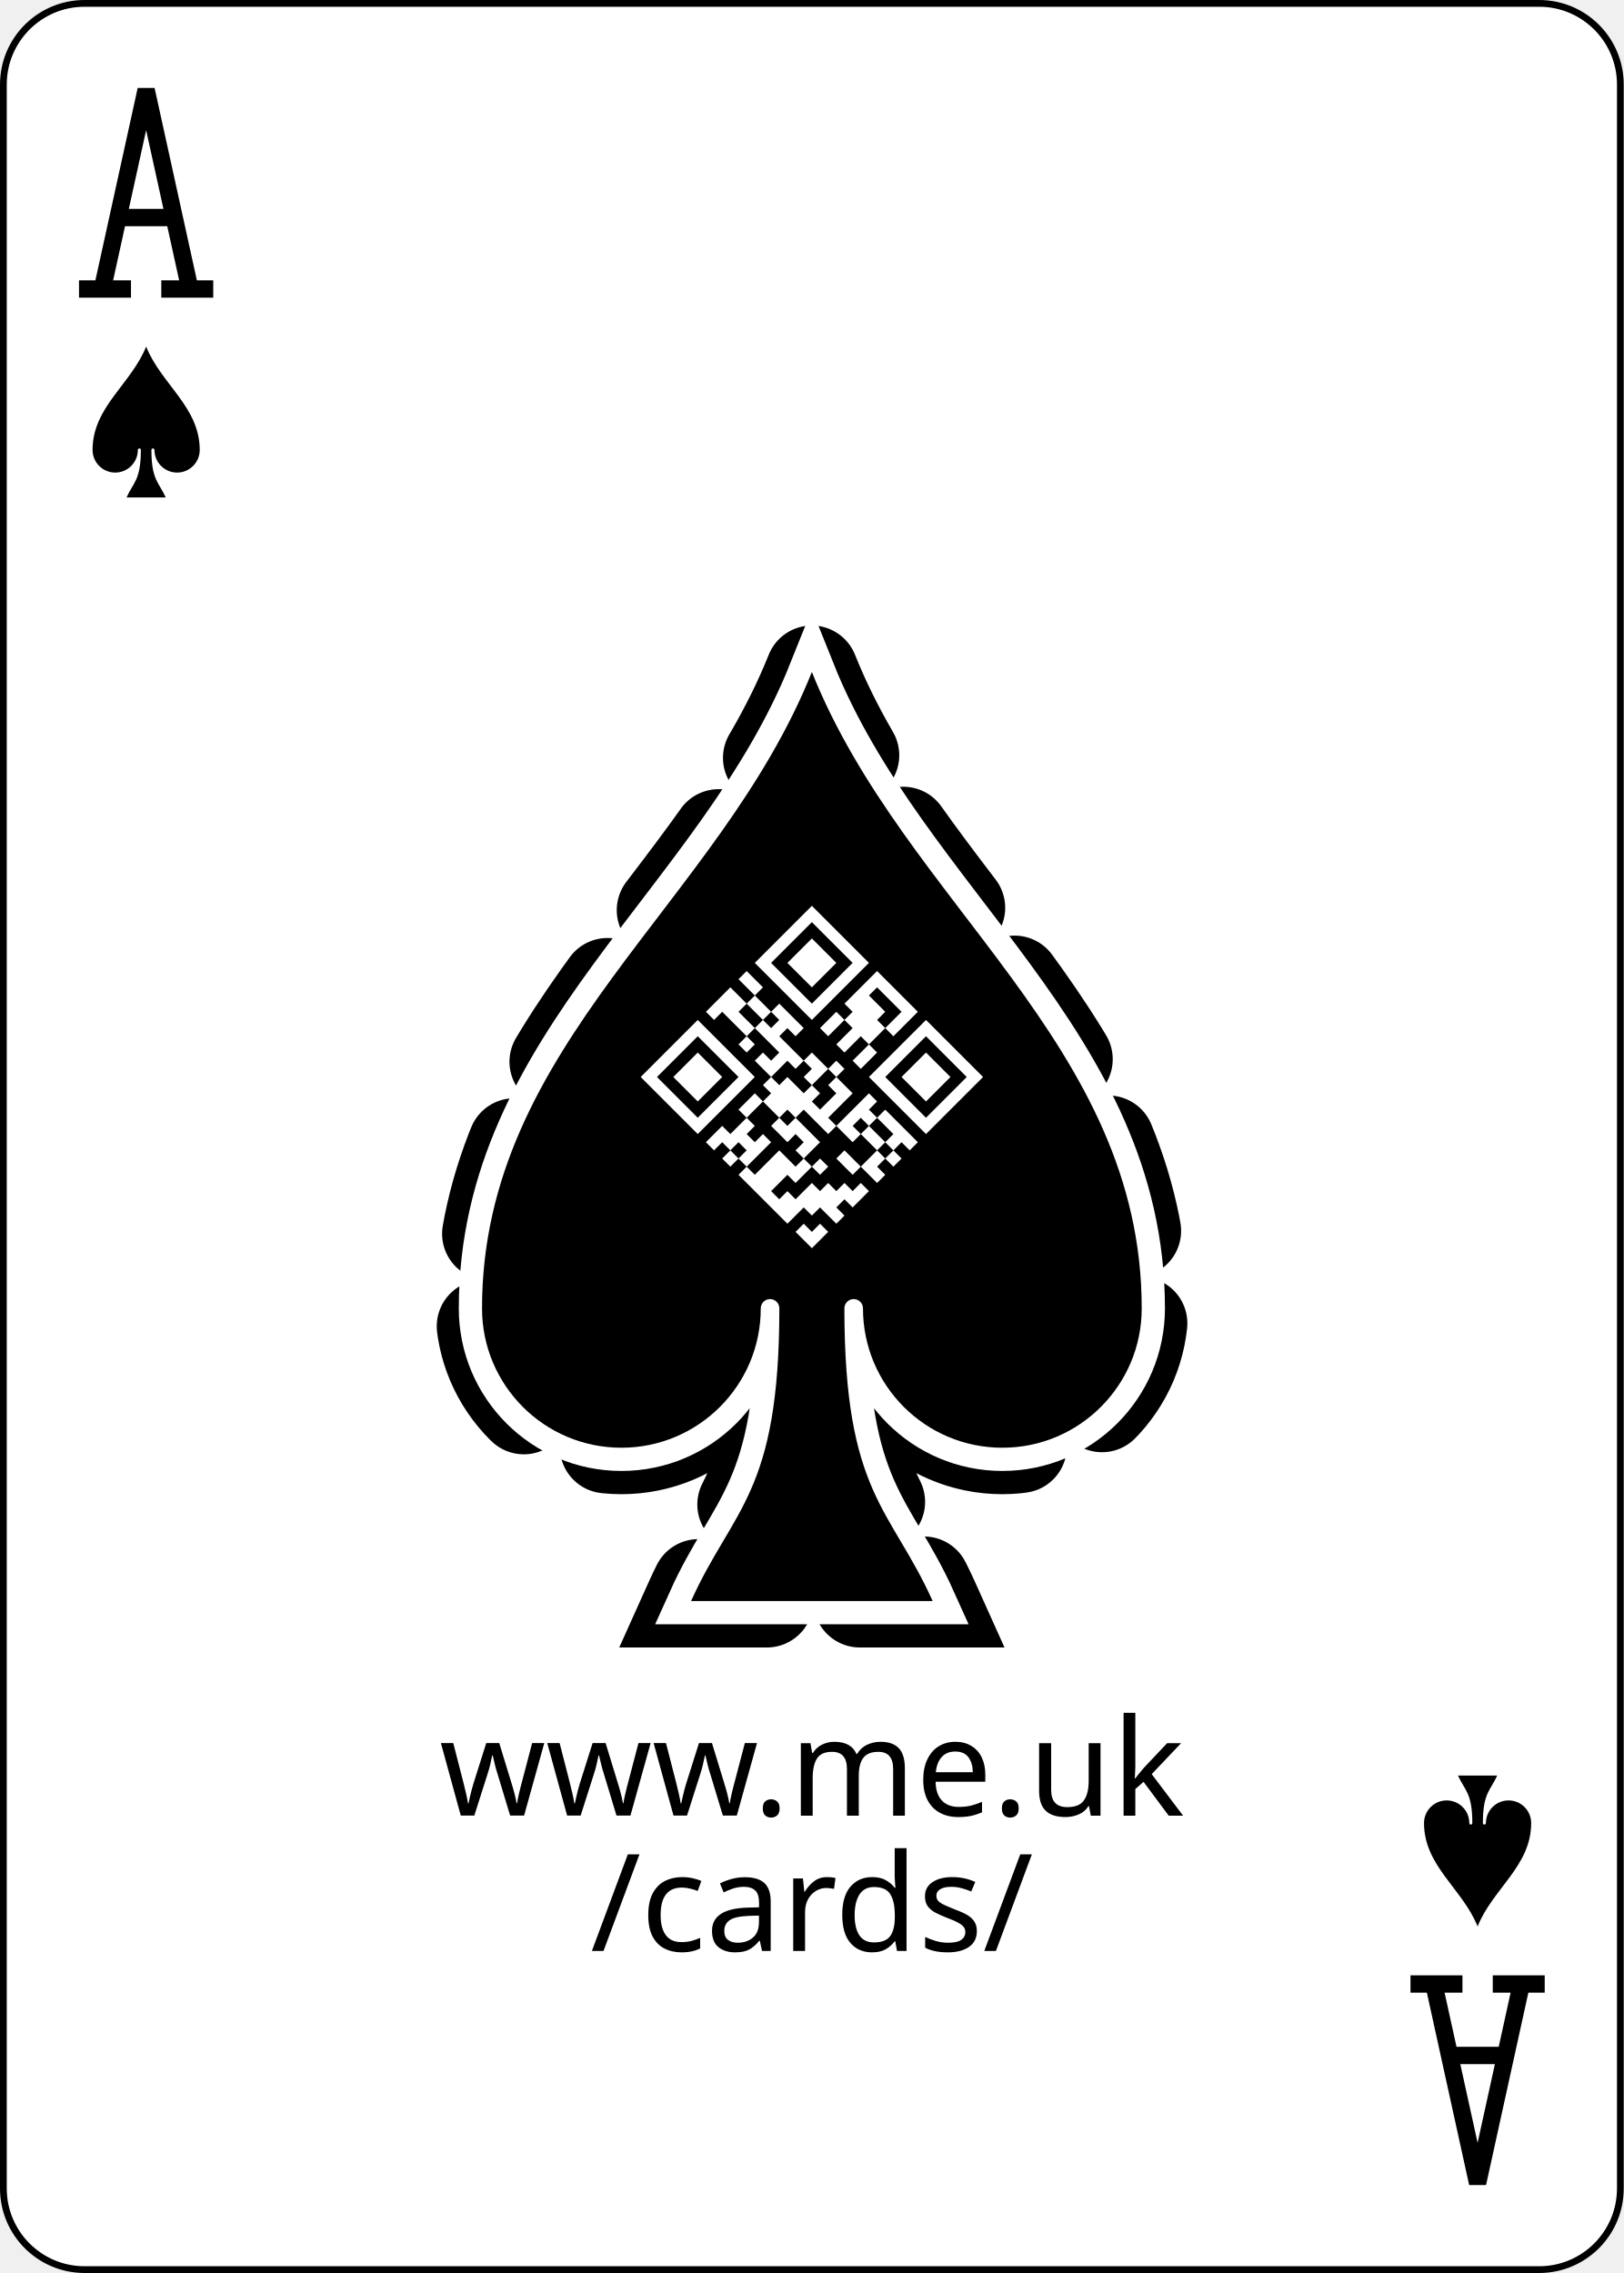
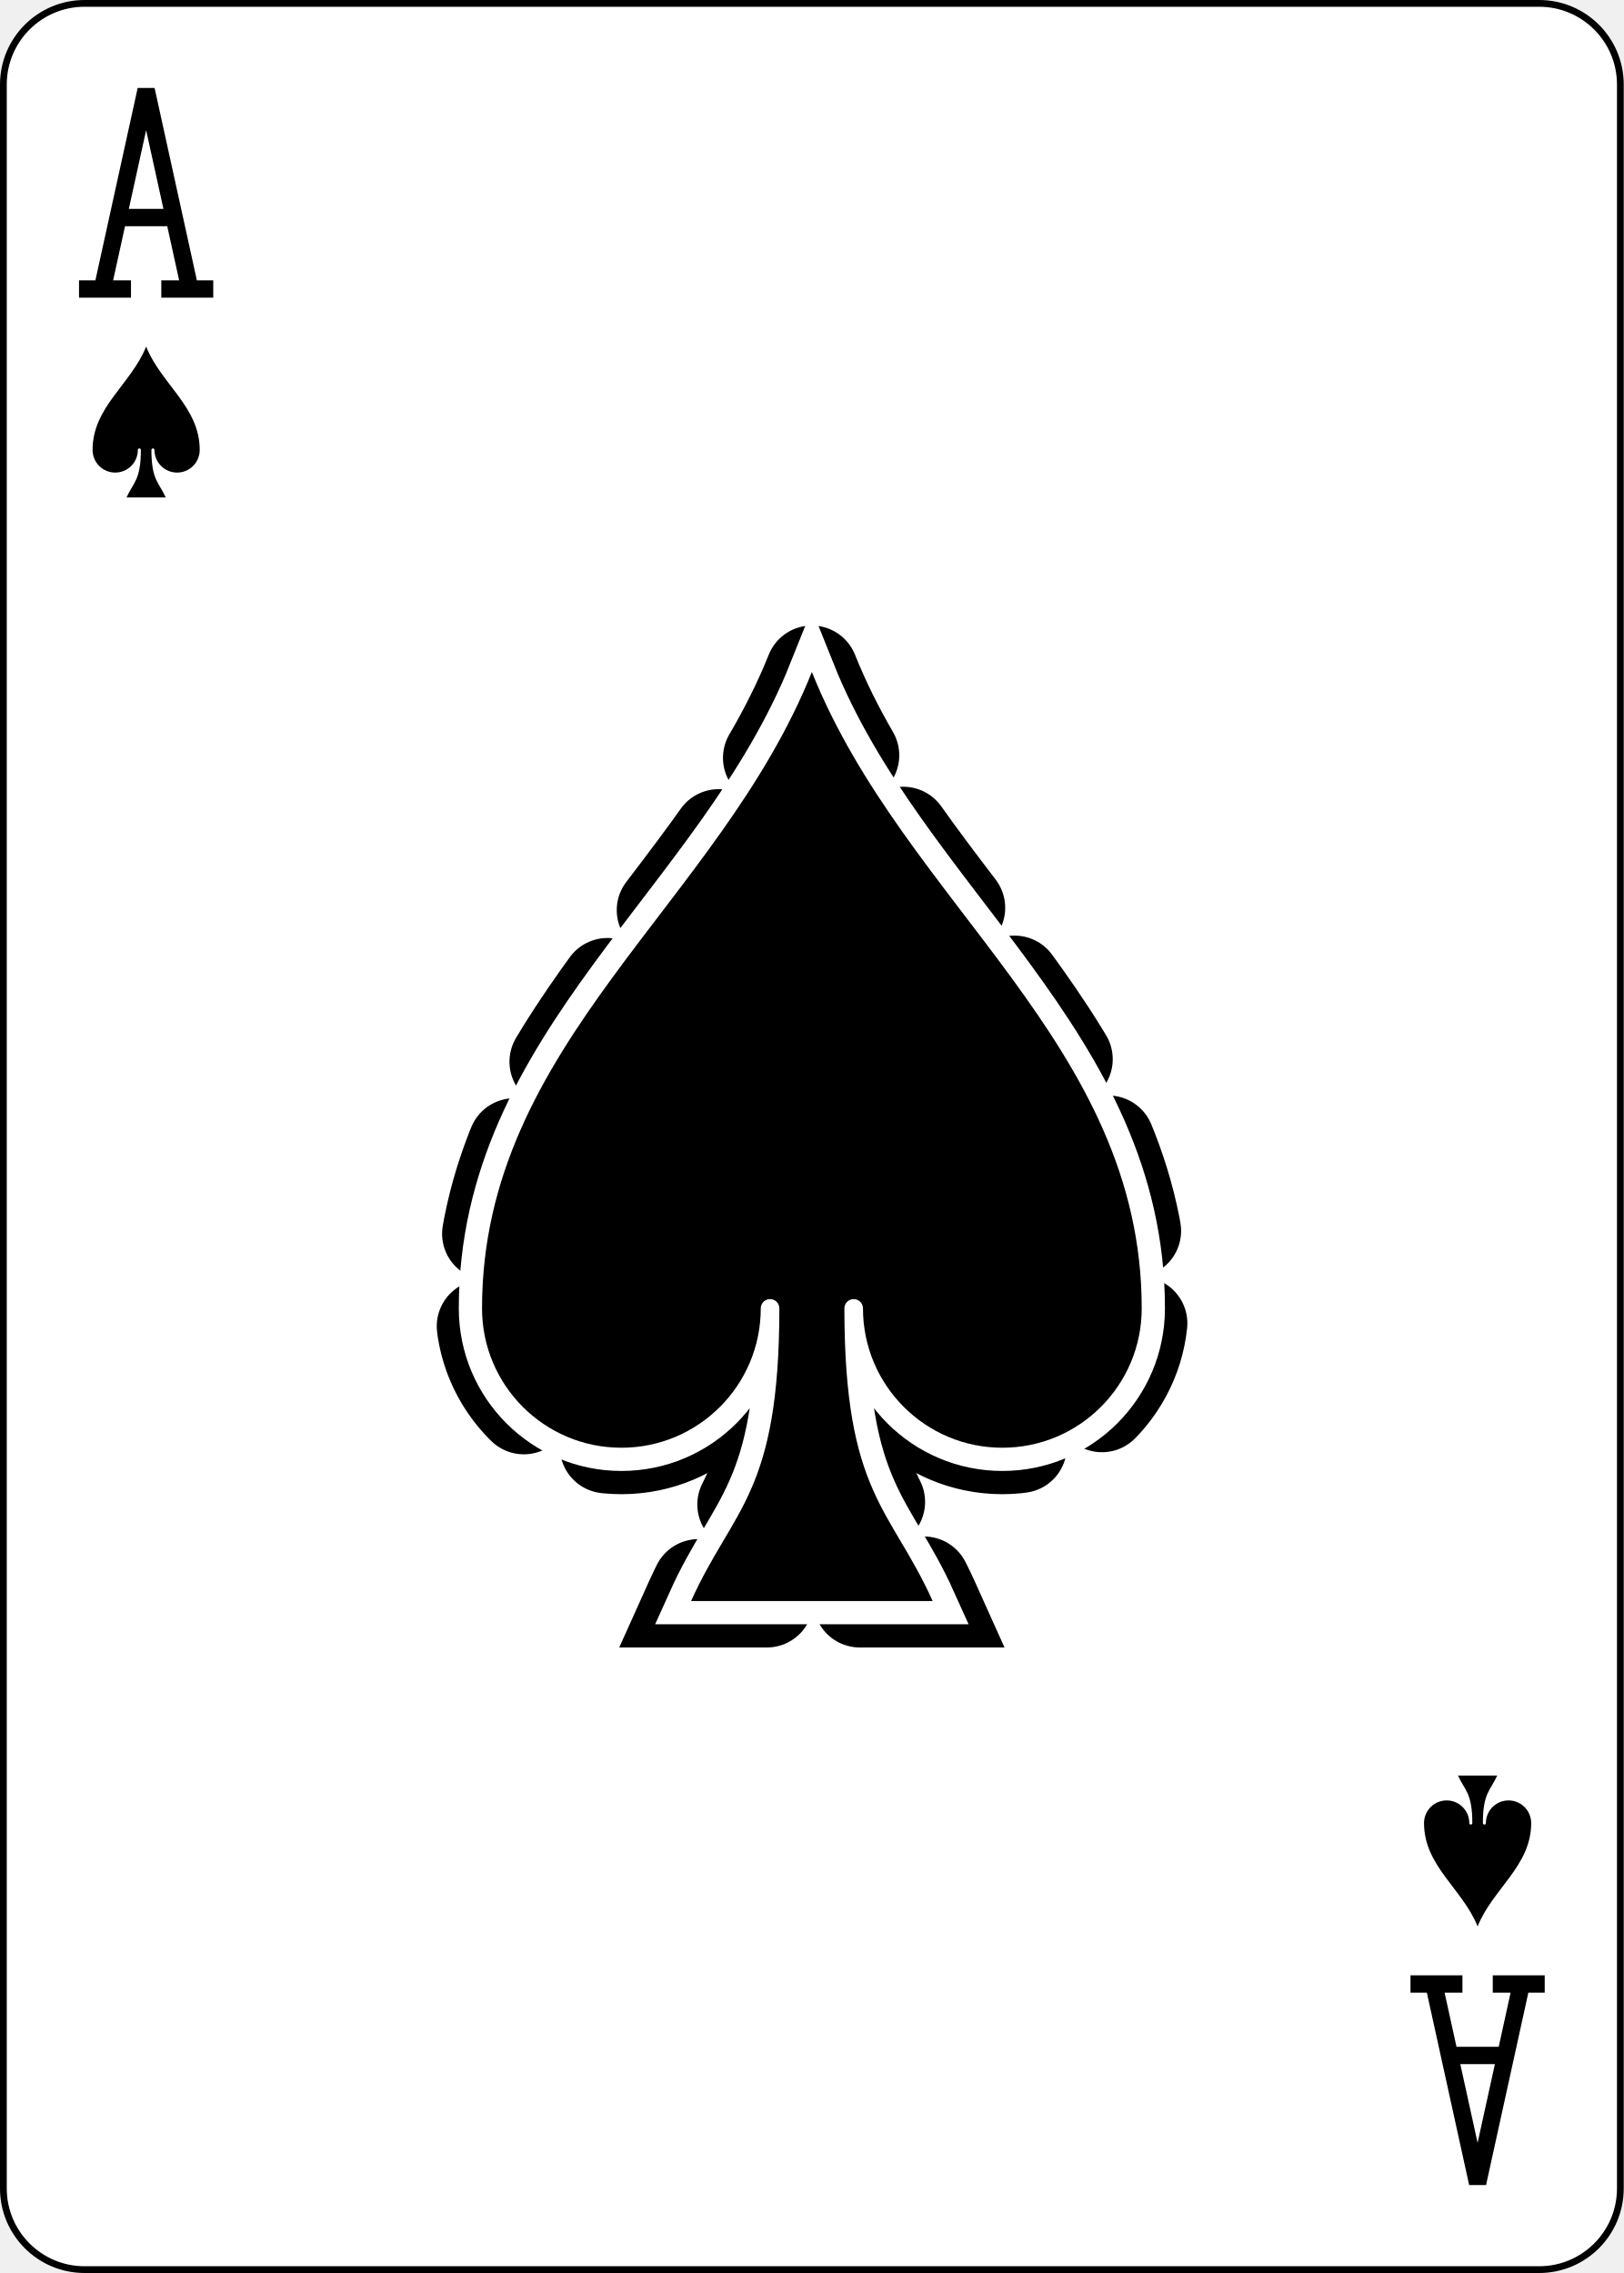
<svg xmlns="http://www.w3.org/2000/svg" xmlns:xlink="http://www.w3.org/1999/xlink" class="card" face="AS" height="3.5in" preserveAspectRatio="none" viewBox="-120 -168 240 336" width="2.5in">
  <defs>
    <symbol id="VSA" viewBox="-500 -500 1000 1000" preserveAspectRatio="xMinYMid">
      <path d="M-270 460L-110 460M-200 450L0 -460L200 450M110 460L270 460M-120 130L120 130" stroke="black" stroke-width="80" stroke-linecap="square" stroke-miterlimit="1.5" fill="none" />
    </symbol>
    <symbol id="SSA" viewBox="-600 -600 1200 1200" preserveAspectRatio="xMinYMid">
      <path d="M0 -500C100 -250 355 -100 355 185A150 150 0 0 1 55 185A10 10 0 0 0 35 185C35 385 85 400 130 500L-130 500C-85 400 -35 385 -35 185A10 10 0 0 0 -55 185A150 150 0 0 1 -355 185C-355 -100 -100 -250 0 -500Z" />
    </symbol>
  </defs>
  <rect width="239" height="335" x="-119.5" y="-167.5" rx="12" ry="12" fill="white" stroke="black" />
  <use xlink:href="#SSA" fill="black" height="164.8" width="164.8" x="-82.4" y="-82.4" stroke="black" stroke-width="100" stroke-dasharray="100,100" stroke-linecap="round" />
  <use xlink:href="#SSA" fill="black" height="164.8" width="164.8" x="-82.4" y="-82.4" stroke="white" stroke-width="50" />
  <use xlink:href="#SSA" fill="black" height="164.8" width="164.8" x="-82.4" y="-82.4" />
-   <path transform="translate(0,-10)rotate(45)scale(1.704)translate(-14,-14)" fill="white" stroke="none" d="M4,4h7v7h-7M5,5v5h5v-5M12,4h5v3h-1v2h1v2h-1v-2h-1v2h-1v-2h-1v2h-1v-2h1v-1h-1M13,5v1h2v1h1v-2M18,4h7v7h-7M19,5v5h5v-5M6,6h3v3h-3M20,6h3v3h-3M4,12h2v1h2v-1h3v1h-1v1h3v-1h2v-1h1v1h2v3h1v-4h1v1h1v-1h4v1h-1v1h1v1h-1v1h1v1h-2v1h-2v-1h2v-2h-2v1h-2v1h-3v1h3v2h1v-1h1v1h-1v2h-1v2h1v-1h1v-2h1v-1h1v-1h1v-1h1v2h-1v1h1v1h-2v1h-1v2h-6v-1h-1v1h-1v-1h-1v1h-1v-2h1v-2h-1v-2h1v-1h-1v-1h-2v-1h1v-1h-3v1h1v1h-1v-1h-3v1h-1v-3h2v-1h-2M8,13v1h1v-1M15,13v2h1v1h1v-2h-1v-1M21,13v1h2v-1M6,14v1h2v-1M13,14v1h-1v2h1v-1h2v-1h-1v-1M20,14v1h1v-1M23,14v1h1v-1M15,18v1h1v-1M4,18h7v7h-7M5,19v5h5v-5M13,19v2h1v1h1v-1h1v3h1v-3h2v-1h-1v-1h-1v1h-2v-1M6,20h3v3h-3M14,23v1h1v-1M24,23h1v2h-2v-1h1" />
-   <text font-size="20" font-family="Bariol" fill="black" text-anchor="middle" y="100.4">www.me.uk</text>
-   <text font-size="20" font-family="Bariol" fill="black" text-anchor="middle" y="120.4">/cards/</text>
  <use xlink:href="#VSA" height="32" width="32" x="-114.4" y="-156" />
  <use xlink:href="#SSA" fill="black" height="26.769" width="26.769" x="-111.784" y="-119" />
  <g transform="rotate(180)">
    <use xlink:href="#VSA" height="32" width="32" x="-114.4" y="-156" />
    <use xlink:href="#SSA" fill="black" height="26.769" width="26.769" x="-111.784" y="-119" />
  </g>
</svg>
